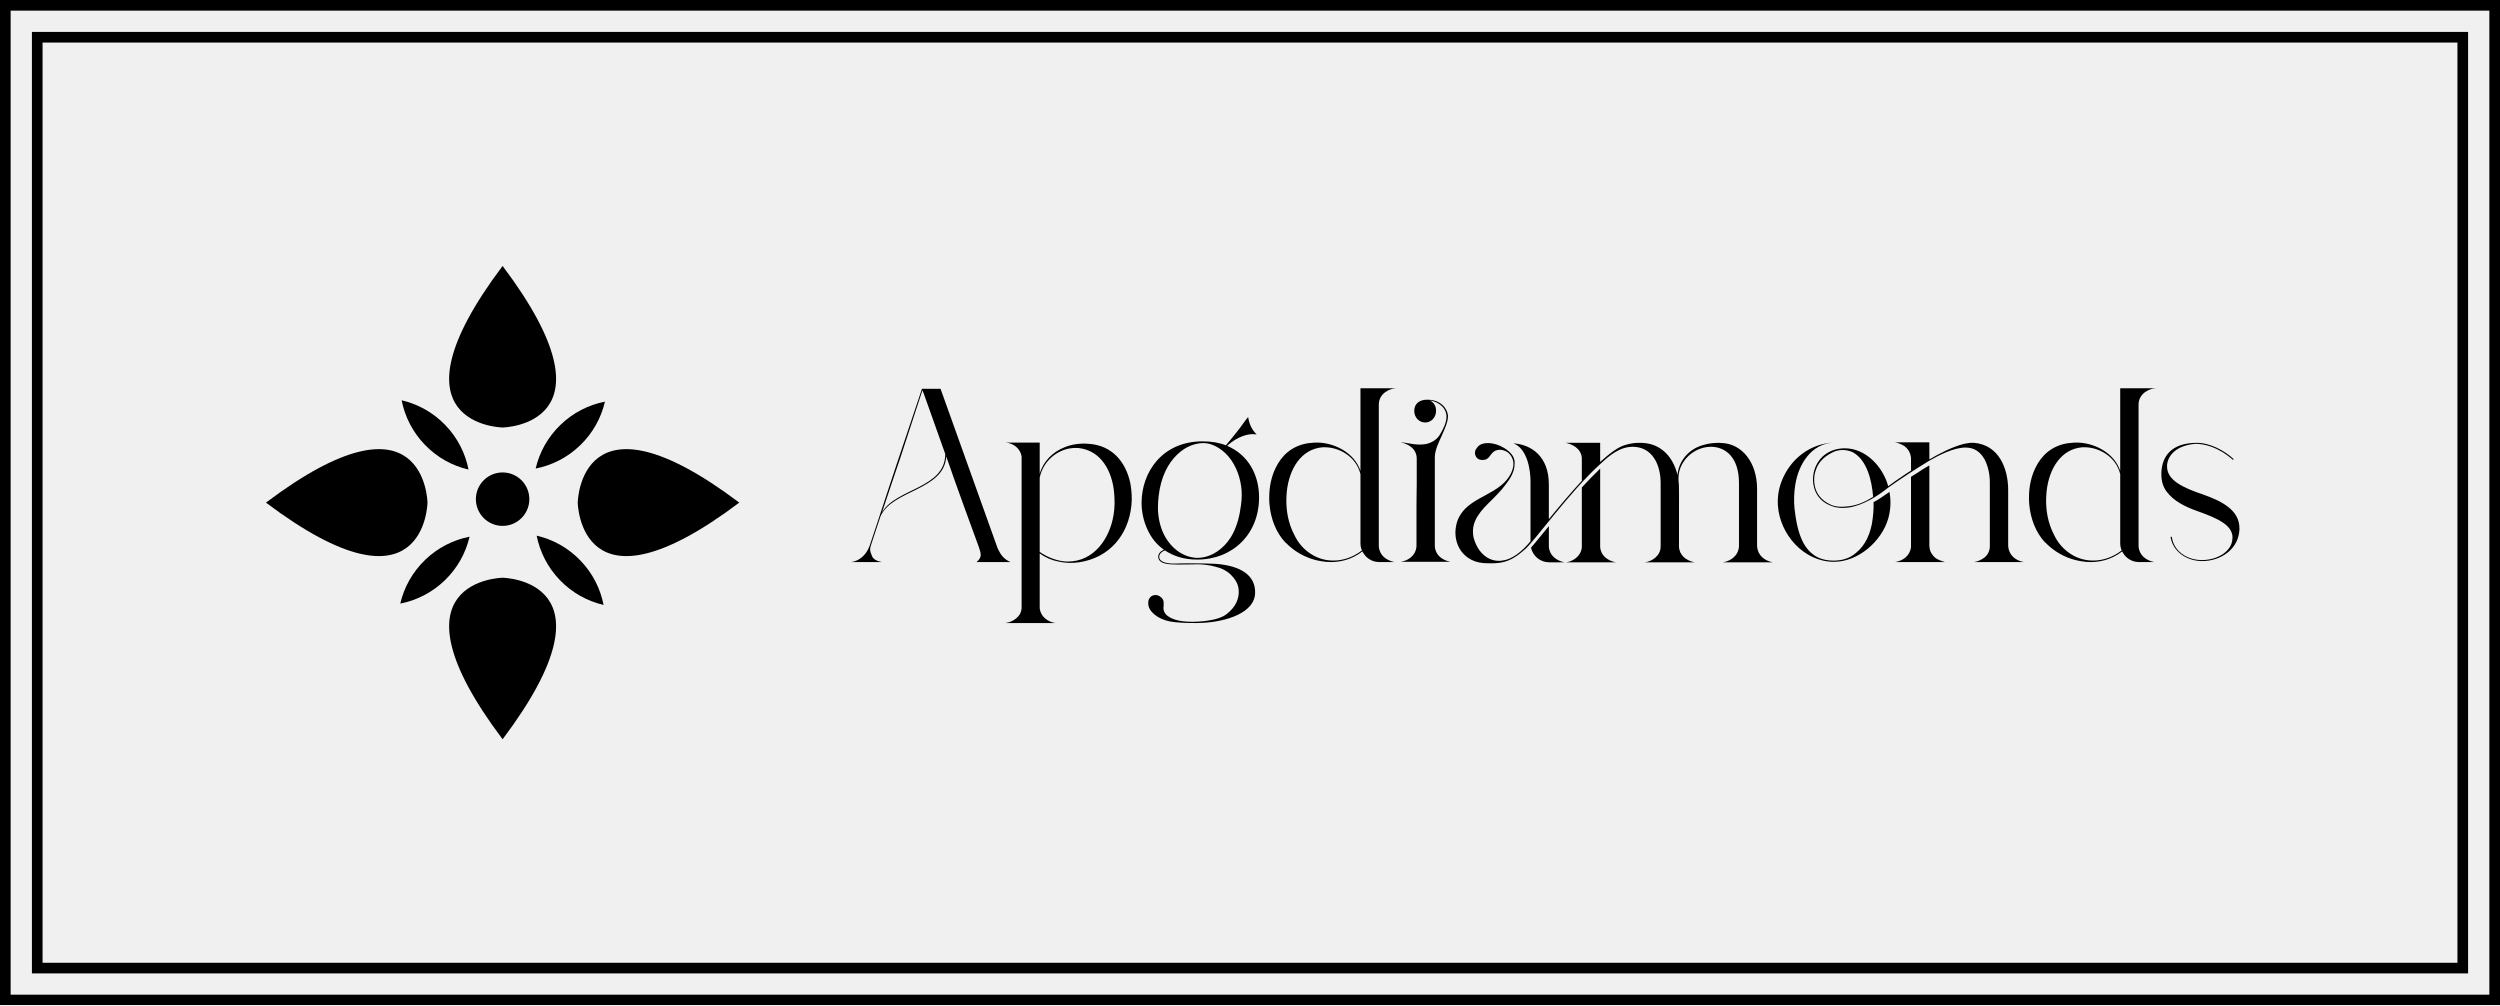
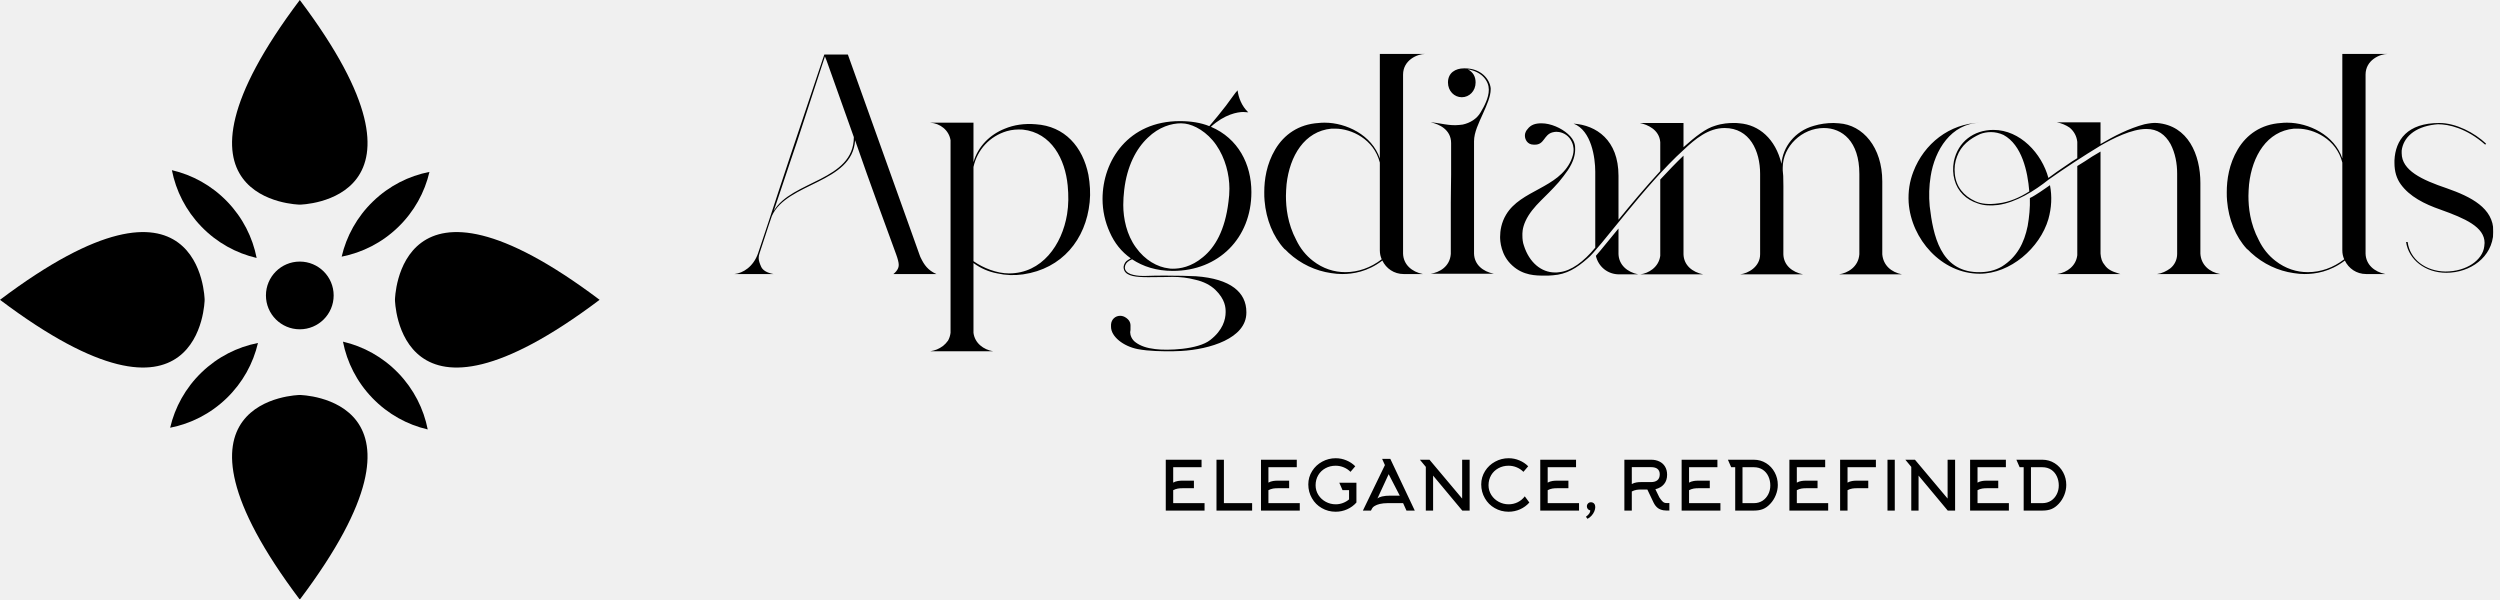
- <svg xmlns="http://www.w3.org/2000/svg" width="470" height="189" viewBox="0 0 470 189" fill="none">
-   <g clip-path="url(#clip0_1339_2)">
-     <mask id="mask0_1339_2" style="mask-type:luminance" maskUnits="userSpaceOnUse" x="0" y="0" width="470" height="189">
-       <path d="M470 0H0V189H470V0Z" fill="white" />
+ <svg xmlns="http://www.w3.org/2000/svg" width="371" height="89" viewBox="0 0 371 89" fill="none">
+   <g clip-path="url(#clip0_1462_2)">
+     <mask id="mask0_1462_2" style="mask-type:luminance" maskUnits="userSpaceOnUse" x="0" y="0" width="371" height="89">
+       <path d="M370.017 0H0V88.982H370.017V0Z" fill="white" />
    </mask>
-     <g mask="url(#mask0_1339_2)">
-       <path fill-rule="evenodd" clip-rule="evenodd" d="M0 0H470V189H0V0ZM2 2H468V187H2V2ZM6 6H464V183H6V6ZM8 8H462V181H6H8V8Z" fill="black" />
-       <path d="M94.49 98.868C97.265 98.868 99.515 96.618 99.515 93.843C99.515 91.068 97.265 88.818 94.49 88.818C91.715 88.818 89.465 91.068 89.465 93.843C89.465 96.618 91.715 98.868 94.49 98.868Z" fill="black" />
-       <path d="M79.877 83.621C82.195 86.022 85.06 87.578 88.086 88.282C87.489 85.233 86.035 82.316 83.717 79.915C81.398 77.513 78.534 75.958 75.508 75.252C76.105 78.3 77.559 81.219 79.877 83.621Z" fill="black" />
-       <path d="M83.619 109.105C86.02 106.788 87.576 103.923 88.281 100.896C85.233 101.495 82.315 102.949 79.913 105.267C77.512 107.586 75.955 110.45 75.25 113.477C78.298 112.878 81.216 111.425 83.619 109.105Z" fill="black" />
-       <path d="M109.105 105.363C106.786 102.961 103.922 101.405 100.895 100.702C101.492 103.751 102.947 106.668 105.266 109.068C107.584 111.47 110.449 113.026 113.475 113.731C112.877 110.683 111.422 107.764 109.105 105.363Z" fill="black" />
-       <path d="M105.366 79.878C102.962 82.196 101.406 85.061 100.703 88.087C103.751 87.488 106.668 86.036 109.069 83.717C111.472 81.398 113.029 78.534 113.732 75.509C110.684 76.105 107.766 77.56 105.366 79.878Z" fill="black" />
-       <path d="M94.49 50C71.871 80.041 94.49 80.368 94.49 80.368C94.49 80.368 117.11 80.042 94.49 50Z" fill="black" />
-       <path d="M94.49 138.982C117.109 108.942 94.49 108.615 94.49 108.615C94.49 108.615 71.871 108.942 94.49 138.982Z" fill="black" />
-       <path d="M50 94.492C80.041 117.111 80.368 94.492 80.368 94.492C80.368 94.492 80.041 71.872 50 94.492Z" fill="black" />
-       <path d="M138.981 94.492C108.94 71.872 108.613 94.492 108.613 94.492C108.613 94.492 108.94 117.112 138.981 94.492Z" fill="black" />
-       <path d="M165.779 105.668H160C161.258 105.528 162.796 104.596 163.495 102.592L165.033 97.979C165.965 95.183 167.13 91.547 168.388 87.819L173.328 73.093H176.823C188.194 104.783 187.448 102.872 187.635 103.245C188.148 104.316 188.707 105.109 189.965 105.668H183.581C184.28 105.109 184.373 104.596 184.373 104.316C184.373 103.944 184.233 103.431 184 102.779C182.882 99.703 180.132 92.293 177.895 85.816C177.522 92.2 167.783 92.06 165.546 97.047C164.847 99.05 164.241 101.054 163.728 102.546C163.635 102.779 163.588 103.058 163.588 103.291C163.588 103.664 163.728 104.083 163.961 104.596C164.194 105.109 164.8 105.482 165.779 105.668ZM165.825 96.301C168.482 91.781 177.709 91.827 177.709 85.35C174.353 75.983 173.561 73.606 173.421 73.373C171.184 80.177 170.113 83.485 169.227 86.188L168.295 88.938C167.689 90.802 166.944 92.946 165.825 96.301ZM195.464 89.777V103.757C196.909 104.783 198.959 105.575 200.73 105.575C205.623 105.575 208.606 101.334 209.351 96.814C209.584 95.415 209.584 93.971 209.445 92.526C209.072 88.658 207.068 84.697 202.78 84.231C201.988 84.184 201.196 84.231 200.404 84.464C197.887 85.21 196.023 87.214 195.464 89.777ZM198.4 117.132H189.033C189.825 116.992 190.291 116.806 190.944 116.34C191.223 116.107 191.456 115.874 191.689 115.547C191.876 115.221 192.015 114.802 192.062 114.382V85.816C191.829 84.324 190.524 83.299 189.033 83.206H195.464V89.078C196.116 86.748 197.887 84.977 200.124 84.091C201.476 83.532 203.013 83.299 204.691 83.439C209.025 83.718 211.681 86.794 212.52 90.942C212.753 92.293 212.846 93.645 212.707 94.996C212.147 100.542 208.606 104.876 202.827 105.715C201.522 105.901 200.264 105.854 199.006 105.575C197.747 105.342 196.536 104.829 195.464 104.037V114.382C195.65 115.92 196.955 116.899 198.4 117.132ZM215.689 99.47C214.99 97.932 214.617 96.254 214.617 94.53C214.617 88.798 218.485 82.973 226.081 82.973C227.712 82.973 229.204 83.206 230.462 83.718C231.254 82.786 232.186 81.668 232.932 80.689C233.678 79.711 234.283 78.779 234.656 78.406C234.796 79.478 235.262 80.736 236.241 81.668C236.054 81.668 235.588 81.621 235.495 81.621C234.656 81.621 232.745 81.948 230.695 83.812C234.749 85.536 236.707 89.357 236.707 93.505C236.707 100.355 231.813 105.202 225.056 105.202C222.586 105.202 220.629 104.55 218.998 103.478C218.439 103.711 218.112 103.99 217.973 104.41C217.973 104.503 217.926 104.596 217.926 104.689C217.926 105.109 218.206 105.435 218.765 105.668C219.278 105.854 219.93 105.948 220.536 105.948H221.002C222.074 105.901 223.052 105.901 224.031 105.901C225.662 105.901 227.526 105.948 228.458 105.994C233.678 106.367 235.961 108.417 235.961 111.307V111.4C235.961 115.221 230.509 116.852 226.268 117.085C225.755 117.085 225.382 117.132 224.963 117.132C223.518 117.132 221.561 117.132 219.837 116.806C217.693 116.386 215.876 114.942 215.876 113.497V113.171C215.922 112.379 216.528 111.866 217.227 111.866C217.553 111.866 217.833 111.959 218.159 112.192C218.858 112.705 218.765 113.264 218.765 113.637V113.963C218.765 113.963 218.718 114.196 218.718 114.289C218.718 114.755 218.951 115.408 219.557 115.827C220.256 116.34 221.188 116.666 222.446 116.806C224.171 117.039 228.784 116.899 230.602 115.454C232.466 114.01 232.885 112.425 232.885 111.307C232.885 110.654 232.839 109.443 231.347 107.998C230.602 107.299 229.623 106.786 228.365 106.507C227.293 106.227 226.175 106.087 225.01 106.087C224.87 106.087 223.472 106.134 221.421 106.134C219.604 106.134 218.206 105.994 217.833 105.109C217.786 104.969 217.74 104.829 217.74 104.689C217.74 104.456 217.833 104.037 218.206 103.711C218.392 103.571 218.579 103.478 218.812 103.338C217.413 102.359 216.388 101.054 215.689 99.47ZM217.833 93.179C217.74 93.971 217.693 94.716 217.693 95.415C217.693 97.466 218.206 99.843 219.557 101.707C220.909 103.617 222.773 104.643 224.45 104.829C224.637 104.876 224.823 104.876 225.056 104.876C226.081 104.876 227.759 104.643 229.53 103.151C231.301 101.707 232.792 99.19 233.305 94.95C233.398 94.297 233.445 93.645 233.445 92.992C233.445 90.895 232.839 88.472 231.487 86.514C230.136 84.557 228.225 83.532 226.874 83.346C226.687 83.346 226.501 83.299 226.268 83.299C224.87 83.299 223.006 83.812 221.328 85.443C219.604 87.074 218.252 89.637 217.833 93.179ZM238.664 94.81C238.617 94.39 238.617 93.971 238.617 93.505C238.617 91.687 238.944 89.357 240.248 87.167C241.553 84.977 243.697 83.439 246.679 83.252C247.006 83.206 247.285 83.206 247.611 83.206C250.734 83.206 254.602 85.023 255.767 88.518V73H262.524C261.312 73 259.215 73.932 259.215 76.076V102.639C259.262 104.27 260.52 105.342 262.151 105.668H259.309C257.864 105.668 256.699 104.829 256.14 103.664C253.949 105.342 251.759 105.668 250.175 105.668C249.662 105.668 249.103 105.621 248.544 105.528C246.26 105.202 244.023 104.177 242.206 102.499L241.926 102.219C241.833 102.126 241.74 102.033 241.6 101.94C239.922 100.122 238.897 97.559 238.664 94.81ZM241.926 92.34C241.879 92.946 241.833 93.505 241.833 94.064C241.833 95.788 242.066 98.165 243.371 100.635C243.977 101.893 244.815 102.918 245.841 103.711C247.332 104.876 249.01 105.388 250.641 105.388C252.551 105.388 254.415 104.736 256.046 103.478C255.86 103.058 255.767 102.639 255.767 102.126V89.124C254.881 85.629 251.526 84.091 249.149 84.091H248.59C244.582 84.464 242.392 88.146 241.926 92.34ZM272.683 105.621H263.316C264.575 105.435 266.159 104.596 266.299 102.685V95.043C266.299 93.318 266.345 92.153 266.345 90.895V86.235C266.345 84.184 264.481 83.392 263.316 83.159C263.736 83.159 264.528 83.299 265.367 83.439C266.206 83.579 266.765 83.579 266.951 83.579C267.324 83.579 267.697 83.532 268.07 83.485C269.142 83.252 270.167 82.647 270.726 81.668C271.285 80.736 271.938 79.478 271.938 78.359V78.266C271.938 77.101 271.006 75.656 268.815 75.284C269.608 75.703 269.98 76.355 269.98 77.241C269.98 78.499 269.048 79.431 267.93 79.431C266.811 79.431 265.879 78.499 265.879 77.241C265.879 75.796 266.998 75.144 268.256 75.144H268.396C270.819 75.144 272.077 76.775 272.217 78.08V78.266C272.217 79.291 271.658 80.549 271.052 81.901C270.446 83.252 269.747 84.65 269.747 85.955V102.639C269.794 104.27 271.052 105.295 272.683 105.621ZM275.433 104.41C273.709 102.872 273.615 100.728 273.615 100.169C273.615 99.237 273.802 98.025 274.501 96.86C276.691 93.179 282.283 92.946 284.147 88.798C284.38 88.239 284.52 87.726 284.52 87.26C284.52 87.027 284.52 86.281 283.914 85.489C283.308 84.744 282.47 84.557 281.957 84.557C281.771 84.557 281.538 84.604 281.351 84.65C280.093 85.023 280.186 86.468 278.788 86.468H278.602C277.623 86.468 277.297 85.629 277.297 85.163C277.297 84.977 277.297 84.604 277.67 84.184C278.182 83.485 278.881 83.299 279.767 83.299C281.118 83.299 282.703 83.998 283.681 84.883C284.8 85.862 284.753 86.748 284.753 87.167C284.753 87.959 284.52 88.984 283.681 90.243C283.262 90.849 282.796 91.454 282.33 92.014C281.351 93.132 280.279 94.157 279.674 94.763C278.741 95.695 277.903 96.674 277.39 97.792C276.877 98.911 276.924 99.656 276.924 99.936C276.924 100.448 276.971 100.961 277.157 101.474C277.949 103.944 279.72 105.435 281.771 105.435C282.004 105.435 282.19 105.435 282.423 105.388C284.147 105.202 286.011 103.85 287.736 101.753V90.988V90.476C287.736 88.425 287.176 84.371 284.52 83.346C287.875 83.579 291.184 85.769 291.184 91.082V97.606C293.002 95.369 295.192 92.759 297.382 90.382V86.095C297.242 84.231 295.472 83.485 294.353 83.252H300.831V86.841C302.648 85.21 304.186 84.045 305.491 83.672C306.609 83.299 307.588 83.252 308.24 83.252C308.567 83.252 308.846 83.252 309.173 83.299C312.015 83.532 314.485 85.582 315.371 89.311C315.557 86.841 317.328 84.464 320.171 83.672C321.103 83.392 322.081 83.252 323.106 83.252C323.339 83.252 323.619 83.299 323.899 83.299C327.44 83.532 330.33 86.841 330.33 91.92V92.247V102.732C330.47 104.363 331.635 105.388 333.266 105.715H323.899C325.157 105.528 326.788 104.643 326.928 102.732V90.802C326.928 85.955 324.365 83.998 321.662 83.998C318.4 83.998 315.557 86.748 315.557 89.87V90.289C315.697 91.454 315.65 91.221 315.65 102.732C315.697 104.363 316.955 105.388 318.586 105.715H309.219C310.431 105.575 312.202 104.596 312.202 102.732V90.802C312.202 87.4 310.664 83.998 306.936 83.998C304.512 83.998 302.555 85.629 300.831 87.26C295.239 92.293 288.108 102.219 286.617 103.338C284.986 104.782 283.495 105.715 281.444 105.854C281.025 105.901 280.652 105.901 280.233 105.901C278.928 105.901 277.064 105.901 275.433 104.41ZM303.767 105.715H294.4C295.611 105.575 297.149 104.689 297.382 102.965V91.641C298.547 90.382 299.712 89.171 300.831 88.099V102.732C300.877 104.363 302.136 105.388 303.767 105.715ZM287.829 102.965C288.621 102.079 289.74 100.635 291.184 98.911V102.685C291.231 104.316 292.489 105.388 294.12 105.715H291.277C289.6 105.715 288.202 104.596 287.829 102.965ZM341.421 88.239C341.095 89.078 341.002 89.916 341.095 90.802C341.281 92.713 342.4 94.064 344.124 94.856C345.009 95.276 346.174 95.369 347.526 95.183C349.203 94.996 350.741 94.297 352.139 93.412V93.318C351.906 90.476 351.068 86.514 348.318 85.023C347.712 84.744 347.06 84.604 346.454 84.604C345.895 84.604 345.382 84.697 344.87 84.883C343.332 85.582 342.027 86.561 341.421 88.239ZM334.244 95.043C334.151 93.412 334.384 91.92 334.943 90.476C336.528 86.328 340.303 83.346 344.823 83.206C340.536 83.346 338.112 87.26 337.506 91.175C337.273 92.619 337.227 94.111 337.367 95.602C337.879 99.936 338.951 105.202 344.403 105.388C345.848 105.435 347.06 105.155 348.085 104.549C350.322 103.151 351.394 101.054 351.906 98.538C352.139 97.186 352.279 95.835 352.233 94.39C352.745 94.157 353.211 93.831 353.724 93.505C354.19 93.179 354.703 92.852 355.215 92.48C355.541 94.157 355.448 95.835 354.982 97.513C353.724 101.8 349.343 105.621 344.776 105.621C339.137 105.621 334.617 100.495 334.244 95.043ZM347.526 95.415C346.407 95.555 345.382 95.509 344.497 95.183C342.772 94.623 341.514 93.412 341.048 91.687C340.815 90.849 340.769 89.916 340.955 88.938C341.561 86.049 343.891 84.278 346.827 84.278C350.788 84.278 354.003 87.773 354.982 91.408C355.868 90.755 356.706 90.15 357.499 89.637C358.244 89.124 358.85 88.705 359.269 88.472V86.049C359.176 85.21 358.803 84.511 358.151 83.951C357.638 83.579 356.846 83.252 356.24 83.159H362.718V86.375C364.769 85.163 366.959 84.045 369.242 83.439C369.941 83.299 370.547 83.206 371.106 83.252C375.72 83.625 377.537 87.959 377.537 92.153V102.639C377.631 104.316 378.889 105.388 380.473 105.668H371.106C371.805 105.575 372.504 105.249 373.064 104.829C373.716 104.316 374.089 103.524 374.089 102.685V90.755C374.089 89.264 373.809 87.726 373.11 86.375C372.318 84.977 371.2 84.138 369.522 84.138C367.332 84.138 364.582 85.536 362.718 86.608C360.108 88.192 357.545 89.87 355.029 91.641C352.932 93.318 350.182 95.043 347.526 95.415ZM365.654 105.668H356.287C357.778 105.435 359.083 104.456 359.269 102.872V89.637C360.108 89.124 360.854 88.658 361.46 88.239C362.066 87.866 362.485 87.633 362.718 87.493V102.639C362.765 103.338 362.951 103.897 363.324 104.316C363.79 105.015 364.489 105.295 365.235 105.528L365.654 105.668ZM381.499 94.81C381.452 94.39 381.452 93.971 381.452 93.505C381.452 91.687 381.778 89.357 383.083 87.167C384.388 84.977 386.532 83.439 389.514 83.252C389.84 83.206 390.12 83.206 390.446 83.206C393.568 83.206 397.436 85.023 398.601 88.518V73H405.359C404.147 73 402.05 73.932 402.05 76.076V102.639C402.097 104.27 403.355 105.342 404.986 105.668H402.143C400.699 105.668 399.533 104.829 398.974 103.664C396.784 105.342 394.594 105.668 393.009 105.668C392.497 105.668 391.937 105.621 391.378 105.528C389.095 105.202 386.858 104.177 385.04 102.499L384.761 102.219C384.668 102.126 384.574 102.033 384.434 101.94C382.757 100.122 381.732 97.559 381.499 94.81ZM384.761 92.34C384.714 92.946 384.668 93.505 384.668 94.064C384.668 95.788 384.901 98.165 386.205 100.635C386.811 101.893 387.65 102.918 388.675 103.711C390.167 104.876 391.844 105.388 393.475 105.388C395.386 105.388 397.25 104.736 398.881 103.478C398.695 103.058 398.601 102.639 398.601 102.126V89.124C397.716 85.629 394.361 84.091 391.984 84.091H391.425C387.417 84.464 385.227 88.146 384.761 92.34ZM407.269 92.34C406.664 91.501 406.337 90.476 406.337 89.171V88.798C406.477 85.769 408.248 83.252 413.001 83.252C415.471 83.252 418.221 84.697 419.945 86.328H419.898C419.898 86.375 419.852 86.375 419.852 86.421L419.805 86.468C417.009 83.998 414.353 83.439 412.815 83.439C412.629 83.439 412.442 83.485 412.302 83.485C409.273 83.858 407.642 85.443 407.409 87.353V87.726C407.409 90.289 410.392 91.687 414.12 92.946C417.708 94.204 421.017 95.882 421.017 99.33V99.516C420.877 103.198 417.568 105.481 414.027 105.481C410.904 105.481 408.434 103.524 408.062 100.914H408.295C408.621 103.478 410.951 105.248 413.887 105.295C417.056 105.295 419.432 103.571 419.665 101.567C419.665 101.381 419.712 101.241 419.712 101.054C419.712 98.678 416.823 97.419 413.188 96.115C410.765 95.276 408.574 94.157 407.269 92.34Z" fill="black" />
+     <g mask="url(#mask0_1462_2)">
+       <path d="M44.49 48.868C47.265 48.868 49.515 46.618 49.515 43.843C49.515 41.068 47.265 38.818 44.49 38.818C41.715 38.818 39.465 41.068 39.465 43.843C39.465 46.618 41.715 48.868 44.49 48.868Z" fill="black" />
+       <path d="M29.877 33.621C32.195 36.022 35.06 37.578 38.086 38.282C37.489 35.233 36.035 32.316 33.717 29.915C31.398 27.513 28.534 25.958 25.508 25.252C26.105 28.3 27.559 31.219 29.877 33.621Z" fill="black" />
+       <path d="M33.619 59.105C36.02 56.788 37.576 53.923 38.281 50.897C35.233 51.495 32.315 52.95 29.913 55.267C27.512 57.586 25.955 60.45 25.25 63.477C28.298 62.878 31.216 61.425 33.619 59.105Z" fill="black" />
+       <path d="M59.105 55.364C56.785 52.962 53.921 51.406 50.895 50.702C51.492 53.751 52.946 56.669 55.265 59.069C57.583 61.471 60.449 63.027 63.474 63.731C62.876 60.684 61.421 57.765 59.105 55.364Z" fill="black" />
+       <path d="M55.366 29.878C52.963 32.196 51.407 35.061 50.703 38.087C53.751 37.488 56.669 36.036 59.07 33.717C61.473 31.398 63.029 28.534 63.732 25.509C60.684 26.105 57.766 27.56 55.366 29.878Z" fill="black" />
+       <path d="M44.49 0C21.871 30.041 44.49 30.368 44.49 30.368C44.49 30.368 67.11 30.042 44.49 0Z" fill="black" />
+       <path d="M44.49 88.982C67.109 58.943 44.49 58.615 44.49 58.615C44.49 58.615 21.871 58.943 44.49 88.982Z" fill="black" />
+       <path d="M0 44.492C30.041 67.111 30.368 44.492 30.368 44.492C30.368 44.492 30.041 21.872 0 44.492Z" fill="black" />
+       <path d="M88.981 44.492C58.941 21.872 58.613 44.492 58.613 44.492C58.613 44.492 58.941 67.112 88.981 44.492Z" fill="black" />
+       <path d="M114.779 40.668H109C110.258 40.528 111.796 39.596 112.495 37.592L114.033 32.979C114.965 30.183 116.13 26.547 117.388 22.819L122.328 8.093H125.823C137.194 39.782 136.448 37.872 136.635 38.245C137.148 39.316 137.707 40.109 138.965 40.668H132.581C133.28 40.109 133.373 39.596 133.373 39.316C133.373 38.944 133.233 38.431 133 37.779C131.882 34.703 129.132 27.293 126.895 20.816C126.522 27.2 116.783 27.06 114.546 32.047C113.847 34.05 113.241 36.054 112.728 37.546C112.635 37.779 112.588 38.058 112.588 38.291C112.588 38.664 112.728 39.083 112.961 39.596C113.194 40.109 113.8 40.481 114.779 40.668ZM114.825 31.301C117.482 26.78 126.709 26.827 126.709 20.349C123.353 10.982 122.561 8.606 122.421 8.373C120.184 15.177 119.113 18.485 118.227 21.188L117.295 23.938C116.689 25.802 115.944 27.946 114.825 31.301ZM144.464 24.777V38.757C145.909 39.782 147.959 40.575 149.73 40.575C154.623 40.575 157.606 36.334 158.351 31.814C158.584 30.416 158.584 28.971 158.445 27.526C158.072 23.658 156.068 19.697 151.78 19.231C150.988 19.184 150.196 19.231 149.404 19.464C146.887 20.21 145.023 22.214 144.464 24.777ZM147.4 52.132H138.033C138.825 51.992 139.291 51.806 139.944 51.34C140.223 51.107 140.456 50.874 140.689 50.547C140.876 50.221 141.015 49.802 141.062 49.382V20.816C140.829 19.324 139.524 18.299 138.033 18.206H144.464V24.078C145.116 21.747 146.887 19.977 149.124 19.091C150.476 18.532 152.013 18.299 153.691 18.439C158.025 18.718 160.681 21.794 161.52 25.942C161.753 27.293 161.846 28.645 161.707 29.996C161.147 35.542 157.606 39.876 151.827 40.715C150.522 40.901 149.264 40.854 148.006 40.575C146.747 40.342 145.536 39.829 144.464 39.037V49.382C144.65 50.92 145.955 51.899 147.4 52.132ZM164.689 34.47C163.99 32.932 163.617 31.254 163.617 29.53C163.617 23.798 167.485 17.973 175.081 17.973C176.712 17.973 178.204 18.206 179.462 18.718C180.254 17.786 181.186 16.668 181.932 15.689C182.678 14.711 183.283 13.779 183.656 13.406C183.796 14.478 184.262 15.736 185.241 16.668C185.054 16.668 184.588 16.621 184.495 16.621C183.656 16.621 181.745 16.948 179.695 18.812C183.749 20.536 185.707 24.357 185.707 28.505C185.707 35.355 180.813 40.202 174.056 40.202C171.586 40.202 169.629 39.55 167.998 38.478C167.439 38.711 167.112 38.99 166.973 39.41C166.973 39.503 166.926 39.596 166.926 39.689C166.926 40.109 167.206 40.435 167.765 40.668C168.278 40.854 168.93 40.947 169.536 40.947H170.002C171.074 40.901 172.052 40.901 173.031 40.901C174.662 40.901 176.526 40.947 177.458 40.994C182.678 41.367 184.961 43.417 184.961 46.307V46.4C184.961 50.221 179.509 51.852 175.268 52.085C174.755 52.085 174.382 52.132 173.963 52.132C172.518 52.132 170.561 52.132 168.837 51.806C166.693 51.386 164.876 49.942 164.876 48.497V48.171C164.922 47.379 165.528 46.866 166.227 46.866C166.553 46.866 166.833 46.959 167.159 47.192C167.858 47.705 167.765 48.264 167.765 48.637V48.963C167.765 48.963 167.718 49.196 167.718 49.289C167.718 49.755 167.951 50.408 168.557 50.827C169.256 51.34 170.188 51.666 171.446 51.806C173.171 52.039 177.784 51.899 179.602 50.454C181.466 49.01 181.885 47.425 181.885 46.307C181.885 45.654 181.839 44.443 180.347 42.998C179.602 42.299 178.623 41.786 177.365 41.507C176.293 41.227 175.175 41.087 174.01 41.087C173.87 41.087 172.472 41.134 170.421 41.134C168.604 41.134 167.206 40.994 166.833 40.109C166.786 39.969 166.74 39.829 166.74 39.689C166.74 39.456 166.833 39.037 167.206 38.711C167.392 38.571 167.579 38.478 167.812 38.338C166.413 37.359 165.388 36.054 164.689 34.47ZM166.833 28.179C166.74 28.971 166.693 29.716 166.693 30.416C166.693 32.466 167.206 34.843 168.557 36.707C169.909 38.617 171.773 39.643 173.45 39.829C173.637 39.876 173.823 39.876 174.056 39.876C175.081 39.876 176.759 39.643 178.53 38.151C180.301 36.707 181.792 34.19 182.305 29.95C182.398 29.297 182.445 28.645 182.445 27.992C182.445 25.895 181.839 23.472 180.487 21.515C179.136 19.557 177.225 18.532 175.874 18.346C175.687 18.346 175.501 18.299 175.268 18.299C173.87 18.299 172.006 18.812 170.328 20.443C168.604 22.074 167.252 24.637 166.833 28.179ZM187.664 29.81C187.617 29.39 187.617 28.971 187.617 28.505C187.617 26.687 187.944 24.357 189.248 22.167C190.553 19.977 192.697 18.439 195.679 18.252C196.006 18.206 196.285 18.206 196.611 18.206C199.734 18.206 203.602 20.023 204.767 23.518V8H211.524C210.312 8 208.215 8.932 208.215 11.076V37.639C208.262 39.27 209.52 40.342 211.151 40.668H208.309C206.864 40.668 205.699 39.829 205.14 38.664C202.949 40.342 200.759 40.668 199.175 40.668C198.662 40.668 198.103 40.621 197.544 40.528C195.26 40.202 193.023 39.177 191.206 37.499L190.926 37.219C190.833 37.126 190.74 37.033 190.6 36.94C188.922 35.122 187.897 32.559 187.664 29.81ZM190.926 27.34C190.879 27.946 190.833 28.505 190.833 29.064C190.833 30.788 191.066 33.165 192.371 35.635C192.977 36.893 193.815 37.918 194.841 38.711C196.332 39.876 198.01 40.388 199.641 40.388C201.551 40.388 203.415 39.736 205.046 38.478C204.86 38.058 204.767 37.639 204.767 37.126V24.124C203.881 20.629 200.526 19.091 198.149 19.091H197.59C193.582 19.464 191.392 23.146 190.926 27.34ZM221.683 40.621H212.316C213.575 40.435 215.159 39.596 215.299 37.685V30.043C215.299 28.318 215.345 27.153 215.345 25.895V21.235C215.345 19.184 213.481 18.392 212.316 18.159C212.736 18.159 213.528 18.299 214.367 18.439C215.206 18.579 215.765 18.579 215.951 18.579C216.324 18.579 216.697 18.532 217.07 18.485C218.142 18.252 219.167 17.647 219.726 16.668C220.285 15.736 220.938 14.478 220.938 13.359V13.266C220.938 12.101 220.006 10.656 217.815 10.284C218.608 10.703 218.98 11.355 218.98 12.241C218.98 13.499 218.048 14.431 216.93 14.431C215.811 14.431 214.879 13.499 214.879 12.241C214.879 10.796 215.998 10.144 217.256 10.144H217.396C219.819 10.144 221.077 11.775 221.217 13.08V13.266C221.217 14.291 220.658 15.55 220.052 16.901C219.446 18.252 218.747 19.651 218.747 20.955V37.639C218.794 39.27 220.052 40.295 221.683 40.621ZM224.433 39.41C222.709 37.872 222.615 35.728 222.615 35.169C222.615 34.237 222.802 33.025 223.501 31.86C225.691 28.179 231.283 27.946 233.147 23.798C233.38 23.239 233.52 22.726 233.52 22.26C233.52 22.027 233.52 21.282 232.914 20.489C232.308 19.744 231.47 19.557 230.957 19.557C230.771 19.557 230.538 19.604 230.351 19.651C229.093 20.023 229.186 21.468 227.788 21.468H227.602C226.623 21.468 226.297 20.629 226.297 20.163C226.297 19.977 226.297 19.604 226.67 19.184C227.182 18.485 227.881 18.299 228.767 18.299C230.118 18.299 231.703 18.998 232.681 19.884C233.8 20.862 233.753 21.747 233.753 22.167C233.753 22.959 233.52 23.984 232.681 25.243C232.262 25.849 231.796 26.454 231.33 27.014C230.351 28.132 229.279 29.157 228.674 29.763C227.741 30.695 226.903 31.674 226.39 32.792C225.877 33.911 225.924 34.656 225.924 34.936C225.924 35.449 225.971 35.961 226.157 36.474C226.949 38.944 228.72 40.435 230.771 40.435C231.004 40.435 231.19 40.435 231.423 40.388C233.147 40.202 235.011 38.85 236.736 36.753V25.988V25.476C236.736 23.425 236.176 19.371 233.52 18.346C236.875 18.579 240.184 20.769 240.184 26.081V32.606C242.002 30.369 244.192 27.759 246.382 25.383V21.095C246.242 19.231 244.472 18.485 243.353 18.252H249.831V21.841C251.648 20.21 253.186 19.045 254.491 18.672C255.609 18.299 256.588 18.252 257.24 18.252C257.567 18.252 257.846 18.252 258.173 18.299C261.015 18.532 263.485 20.582 264.371 24.311C264.557 21.841 266.328 19.464 269.171 18.672C270.103 18.392 271.081 18.252 272.106 18.252C272.339 18.252 272.619 18.299 272.899 18.299C276.44 18.532 279.33 21.841 279.33 26.92V27.247V37.732C279.47 39.363 280.635 40.388 282.266 40.715H272.899C274.157 40.528 275.788 39.643 275.928 37.732V25.802C275.928 20.955 273.365 18.998 270.662 18.998C267.4 18.998 264.557 21.747 264.557 24.87V25.289C264.697 26.454 264.65 26.221 264.65 37.732C264.697 39.363 265.955 40.388 267.586 40.715H258.219C259.431 40.575 261.202 39.596 261.202 37.732V25.802C261.202 22.4 259.664 18.998 255.936 18.998C253.512 18.998 251.555 20.629 249.831 22.26C244.239 27.293 237.108 37.219 235.617 38.338C233.986 39.782 232.495 40.715 230.444 40.854C230.025 40.901 229.652 40.901 229.233 40.901C227.928 40.901 226.064 40.901 224.433 39.41ZM252.767 40.715H243.4C244.611 40.575 246.149 39.689 246.382 37.965V26.641C247.547 25.383 248.712 24.171 249.831 23.099V37.732C249.877 39.363 251.136 40.388 252.767 40.715ZM236.829 37.965C237.621 37.08 238.74 35.635 240.184 33.911V37.685C240.231 39.316 241.489 40.388 243.12 40.715H240.277C238.6 40.715 237.202 39.596 236.829 37.965ZM290.421 23.239C290.095 24.078 290.002 24.916 290.095 25.802C290.281 27.713 291.4 29.064 293.124 29.856C294.009 30.276 295.174 30.369 296.526 30.183C298.203 29.996 299.741 29.297 301.139 28.412V28.318C300.906 25.476 300.068 21.515 297.318 20.023C296.712 19.744 296.06 19.604 295.454 19.604C294.895 19.604 294.382 19.697 293.87 19.884C292.332 20.582 291.027 21.561 290.421 23.239ZM283.244 30.043C283.151 28.412 283.384 26.92 283.943 25.476C285.528 21.328 289.303 18.346 293.823 18.206C289.536 18.346 287.112 22.26 286.506 26.175C286.273 27.619 286.227 29.111 286.367 30.602C286.879 34.936 287.951 40.202 293.403 40.388C294.848 40.435 296.06 40.155 297.085 39.549C299.322 38.151 300.394 36.054 300.906 33.538C301.139 32.186 301.279 30.835 301.233 29.39C301.745 29.157 302.211 28.831 302.724 28.505C303.19 28.179 303.703 27.852 304.215 27.48C304.541 29.157 304.448 30.835 303.982 32.513C302.724 36.8 298.343 40.621 293.776 40.621C288.137 40.621 283.617 35.495 283.244 30.043ZM296.526 30.416C295.407 30.555 294.382 30.509 293.497 30.183C291.772 29.623 290.514 28.412 290.048 26.687C289.815 25.849 289.769 24.916 289.955 23.938C290.561 21.049 292.891 19.278 295.827 19.278C299.788 19.278 303.003 22.773 303.982 26.408C304.868 25.755 305.706 25.149 306.499 24.637C307.244 24.124 307.85 23.705 308.269 23.472V21.049C308.176 20.21 307.803 19.511 307.151 18.951C306.638 18.579 305.846 18.252 305.24 18.159H311.718V21.375C313.769 20.163 315.959 19.045 318.242 18.439C318.941 18.299 319.547 18.206 320.106 18.252C324.72 18.625 326.537 22.959 326.537 27.153V37.639C326.631 39.316 327.889 40.388 329.473 40.668H320.106C320.805 40.575 321.504 40.248 322.064 39.829C322.716 39.316 323.089 38.524 323.089 37.685V25.755C323.089 24.264 322.809 22.726 322.11 21.375C321.318 19.977 320.2 19.138 318.522 19.138C316.332 19.138 313.582 20.536 311.718 21.608C309.108 23.192 306.545 24.87 304.029 26.641C301.932 28.318 299.182 30.043 296.526 30.416ZM314.654 40.668H305.287C306.778 40.435 308.083 39.456 308.269 37.872V24.637C309.108 24.124 309.854 23.658 310.46 23.239C311.066 22.866 311.485 22.633 311.718 22.493V37.639C311.765 38.338 311.951 38.897 312.324 39.316C312.79 40.016 313.489 40.295 314.235 40.528L314.654 40.668ZM330.499 29.81C330.452 29.39 330.452 28.971 330.452 28.505C330.452 26.687 330.778 24.357 332.083 22.167C333.388 19.977 335.532 18.439 338.514 18.252C338.84 18.206 339.12 18.206 339.446 18.206C342.568 18.206 346.436 20.023 347.601 23.518V8H354.359C353.147 8 351.05 8.932 351.05 11.076V37.639C351.097 39.27 352.355 40.342 353.986 40.668H351.143C349.699 40.668 348.533 39.829 347.974 38.664C345.784 40.342 343.594 40.668 342.009 40.668C341.497 40.668 340.937 40.621 340.378 40.528C338.095 40.202 335.858 39.177 334.04 37.499L333.761 37.219C333.668 37.126 333.574 37.033 333.434 36.94C331.757 35.122 330.732 32.559 330.499 29.81ZM333.761 27.34C333.714 27.946 333.668 28.505 333.668 29.064C333.668 30.788 333.901 33.165 335.205 35.635C335.811 36.893 336.65 37.918 337.675 38.711C339.167 39.876 340.844 40.388 342.475 40.388C344.386 40.388 346.25 39.736 347.881 38.478C347.695 38.058 347.601 37.639 347.601 37.126V24.124C346.716 20.629 343.361 19.091 340.984 19.091H340.425C336.417 19.464 334.227 23.146 333.761 27.34ZM356.269 27.34C355.664 26.501 355.337 25.476 355.337 24.171V23.798C355.477 20.769 357.248 18.252 362.001 18.252C364.471 18.252 367.221 19.697 368.945 21.328H368.898C368.898 21.375 368.852 21.375 368.852 21.421L368.805 21.468C366.009 18.998 363.353 18.439 361.815 18.439C361.629 18.439 361.442 18.485 361.302 18.485C358.273 18.858 356.642 20.443 356.409 22.353V22.726C356.409 25.289 359.392 26.687 363.12 27.946C366.708 29.204 370.017 30.881 370.017 34.33V34.516C369.877 38.198 366.568 40.481 363.027 40.481C359.904 40.481 357.434 38.524 357.062 35.914H357.295C357.621 38.478 359.951 40.248 362.887 40.295C366.056 40.295 368.432 38.571 368.665 36.567C368.665 36.38 368.712 36.241 368.712 36.054C368.712 33.678 365.823 32.419 362.188 31.114C359.765 30.276 357.574 29.157 356.269 27.34Z" fill="black" />
+       <path d="M174.103 72.744V74.666H178.756V75.769H173V68.222H178.311V69.335H174.103V71.621C174.312 71.5 174.544 71.419 174.801 71.379C174.989 71.345 175.232 71.328 175.529 71.328H177.178V72.451H175.529C175.252 72.451 175.01 72.468 174.801 72.501C174.544 72.549 174.312 72.629 174.103 72.744ZM185.816 75.769H180.526V68.222H181.628V74.666H185.816V75.769ZM188.234 72.744V74.666H192.887V75.769H187.131V68.222H192.442V69.335H188.234V71.621C188.443 71.5 188.676 71.419 188.932 71.379C189.121 71.345 189.363 71.328 189.66 71.328H191.309V72.451H189.66C189.384 72.451 189.141 72.468 188.932 72.501C188.676 72.549 188.443 72.629 188.234 72.744ZM201.121 69.194L200.413 70.023C200.136 69.74 199.806 69.517 199.422 69.356C199.037 69.194 198.633 69.113 198.208 69.113C197.655 69.113 197.151 69.237 196.695 69.487C196.24 69.737 195.885 70.077 195.628 70.509C195.365 70.96 195.234 71.463 195.234 72.016C195.234 72.542 195.375 73.027 195.659 73.472C195.928 73.891 196.291 74.223 196.746 74.469C197.201 74.715 197.692 74.838 198.218 74.838C198.589 74.838 198.944 74.774 199.285 74.646C199.626 74.518 199.931 74.339 200.2 74.11V72.734H199.229L198.754 71.642H201.293V74.575C200.909 75.007 200.448 75.342 199.912 75.582C199.376 75.821 198.808 75.941 198.208 75.941C197.459 75.941 196.771 75.759 196.144 75.394C195.531 75.044 195.048 74.562 194.698 73.948C194.334 73.321 194.151 72.633 194.151 71.884C194.151 71.163 194.344 70.499 194.728 69.892C195.092 69.312 195.586 68.851 196.21 68.511C196.834 68.17 197.503 68 198.218 68C198.778 68 199.31 68.108 199.816 68.324C200.308 68.526 200.743 68.816 201.121 69.194ZM205.521 69.022L205.106 68.091H206.32L209.952 75.769H208.718L208.222 74.666H205.926C205.494 74.666 205.106 74.707 204.763 74.787C204.459 74.862 204.206 74.959 204.004 75.081C203.822 75.189 203.7 75.3 203.64 75.415L203.448 75.769H202.254L205.521 69.022ZM206.33 73.553H207.726L206.078 70.367L204.409 73.978C204.557 73.85 204.783 73.749 205.086 73.675C205.43 73.594 205.845 73.553 206.33 73.553ZM211.591 69.285L210.71 68.222H212.137L216.982 73.988V68.222H218.095V75.769H217.002L212.673 70.579V75.769H211.591V69.285ZM226.784 69.194L226.076 70.023C225.799 69.74 225.469 69.517 225.085 69.356C224.7 69.194 224.296 69.113 223.871 69.113C223.318 69.113 222.814 69.237 222.358 69.487C221.903 69.737 221.547 70.077 221.291 70.509C221.028 70.96 220.897 71.463 220.897 72.016C220.897 72.542 221.038 73.027 221.322 73.472C221.591 73.891 221.954 74.223 222.409 74.469C222.864 74.715 223.355 74.838 223.881 74.838C224.366 74.838 224.818 74.734 225.236 74.525C225.654 74.315 226.002 74.025 226.278 73.654L226.956 74.575C226.572 75.007 226.111 75.342 225.575 75.582C225.039 75.821 224.471 75.941 223.871 75.941C223.122 75.941 222.434 75.759 221.807 75.394C221.193 75.044 220.711 74.562 220.361 73.948C219.996 73.321 219.814 72.633 219.814 71.884C219.814 71.163 220.007 70.499 220.391 69.892C220.755 69.312 221.249 68.851 221.873 68.511C222.497 68.17 223.166 68 223.881 68C224.441 68 224.973 68.108 225.479 68.324C225.971 68.526 226.406 68.816 226.784 69.194ZM229.677 72.744V74.666H234.33V75.769H228.574V68.222H233.885V69.335H229.677V71.621C229.886 71.5 230.119 71.419 230.375 71.379C230.564 71.345 230.807 71.328 231.103 71.328H232.752V72.451H231.103C230.827 72.451 230.584 72.468 230.375 72.501C230.119 72.549 229.886 72.629 229.677 72.744ZM235.493 75.141C235.493 74.973 235.551 74.83 235.665 74.712C235.78 74.594 235.922 74.535 236.09 74.535C236.299 74.535 236.464 74.609 236.586 74.757C236.687 74.885 236.738 75.049 236.738 75.248C236.738 75.447 236.69 75.659 236.596 75.885C236.502 76.111 236.37 76.318 236.201 76.507C236.019 76.716 235.814 76.878 235.584 76.993L235.352 76.689C235.588 76.507 235.755 76.344 235.852 76.199C235.95 76.054 235.999 75.9 235.999 75.738C235.851 75.718 235.729 75.652 235.635 75.541C235.541 75.43 235.493 75.297 235.493 75.141ZM242.159 69.325V71.834C242.368 71.712 242.601 71.632 242.857 71.591C243.046 71.557 243.289 71.54 243.586 71.54H245.022C245.42 71.54 245.73 71.449 245.953 71.267C246.189 71.072 246.307 70.778 246.307 70.387C246.307 70.016 246.182 69.74 245.933 69.558C245.717 69.403 245.413 69.325 245.022 69.325H242.159ZM245.386 74.575L244.466 72.643H243.586C243.309 72.643 243.066 72.66 242.857 72.694C242.601 72.741 242.368 72.822 242.159 72.936V75.769H241.057V68.222H245.022C245.487 68.222 245.899 68.31 246.256 68.486C246.614 68.661 246.89 68.91 247.086 69.234C247.295 69.578 247.399 69.983 247.399 70.448C247.399 71.014 247.248 71.48 246.944 71.844C246.641 72.208 246.212 72.461 245.659 72.603L246.246 73.806C246.415 74.056 246.546 74.231 246.641 74.332C246.755 74.46 246.865 74.546 246.969 74.59C247.074 74.634 247.21 74.656 247.379 74.656H247.49L247.733 74.646V75.769C247.342 75.769 247.052 75.755 246.863 75.728C246.546 75.674 246.276 75.57 246.054 75.415C245.791 75.226 245.568 74.946 245.386 74.575ZM250.656 72.744V74.666H255.31V75.769H249.554V68.222H254.864V69.335H250.656V71.621C250.865 71.5 251.098 71.419 251.354 71.379C251.543 71.345 251.786 71.328 252.083 71.328H253.732V72.451H252.083C251.806 72.451 251.563 72.468 251.354 72.501C251.098 72.549 250.865 72.629 250.656 72.744ZM258.587 69.335V74.666H260.296C260.769 74.666 261.193 74.545 261.571 74.302C261.928 74.066 262.208 73.749 262.411 73.351C262.613 72.953 262.714 72.518 262.714 72.046C262.714 71.554 262.618 71.102 262.426 70.691C262.234 70.279 261.959 69.952 261.601 69.71C261.217 69.46 260.775 69.335 260.276 69.335H258.587ZM256.908 69.335L256.422 68.222H260.266C260.934 68.222 261.544 68.394 262.097 68.738C262.63 69.069 263.051 69.521 263.361 70.094C263.672 70.667 263.827 71.291 263.827 71.965C263.827 72.471 263.727 72.972 263.528 73.467C263.329 73.963 263.055 74.396 262.704 74.767C262.367 75.131 262.006 75.391 261.622 75.546C261.251 75.695 260.809 75.769 260.296 75.769H257.505V69.335H256.908ZM266.649 72.744V74.666H271.302V75.769H265.546V68.222H270.857V69.335H266.649V71.621C266.858 71.5 267.091 71.419 267.347 71.379C267.536 71.345 267.779 71.328 268.075 71.328H269.724V72.451H268.075C267.799 72.451 267.556 72.468 267.347 72.501C267.091 72.549 266.858 72.629 266.649 72.744ZM274.175 72.744V75.769H273.072V68.222H278.383V69.335H274.175V71.621C274.384 71.5 274.617 71.419 274.873 71.379C275.062 71.345 275.304 71.328 275.601 71.328H277.25V72.451H275.601C275.325 72.451 275.082 72.468 274.873 72.501C274.617 72.549 274.384 72.629 274.175 72.744ZM281.185 75.769H280.103V68.222H281.185V75.769ZM283.633 69.285L282.753 68.222H284.179L289.024 73.988V68.222H290.137V75.769H289.045L284.715 70.579V75.769H283.633V69.285ZM293.465 72.744V74.666H298.118V75.769H292.363V68.222H297.673V69.335H293.465V71.621C293.674 71.5 293.907 71.419 294.163 71.379C294.352 71.345 294.595 71.328 294.891 71.328H296.54V72.451H294.891C294.615 72.451 294.372 72.468 294.163 72.501C293.907 72.549 293.674 72.629 293.465 72.744ZM301.396 69.335V74.666H303.105C303.577 74.666 304.002 74.545 304.38 74.302C304.737 74.066 305.017 73.749 305.219 73.351C305.422 72.953 305.523 72.518 305.523 72.046C305.523 71.554 305.427 71.102 305.234 70.691C305.042 70.279 304.767 69.952 304.41 69.71C304.026 69.46 303.584 69.335 303.085 69.335H301.396ZM299.716 69.335L299.231 68.222H303.075C303.742 68.222 304.353 68.394 304.906 68.738C305.438 69.069 305.86 69.521 306.17 70.094C306.48 70.667 306.635 71.291 306.635 71.965C306.635 72.471 306.536 72.972 306.337 73.467C306.138 73.963 305.863 74.396 305.513 74.767C305.175 75.131 304.815 75.391 304.43 75.546C304.059 75.695 303.618 75.769 303.105 75.769H300.313V69.335H299.716Z" fill="black" />
    </g>
  </g>
  <defs>
-     <clipPath id="clip0_1339_2">
-       <rect width="470" height="189" fill="white" />
+     <clipPath id="clip0_1462_2">
+       <rect width="371" height="89" fill="white" />
    </clipPath>
  </defs>
</svg>
